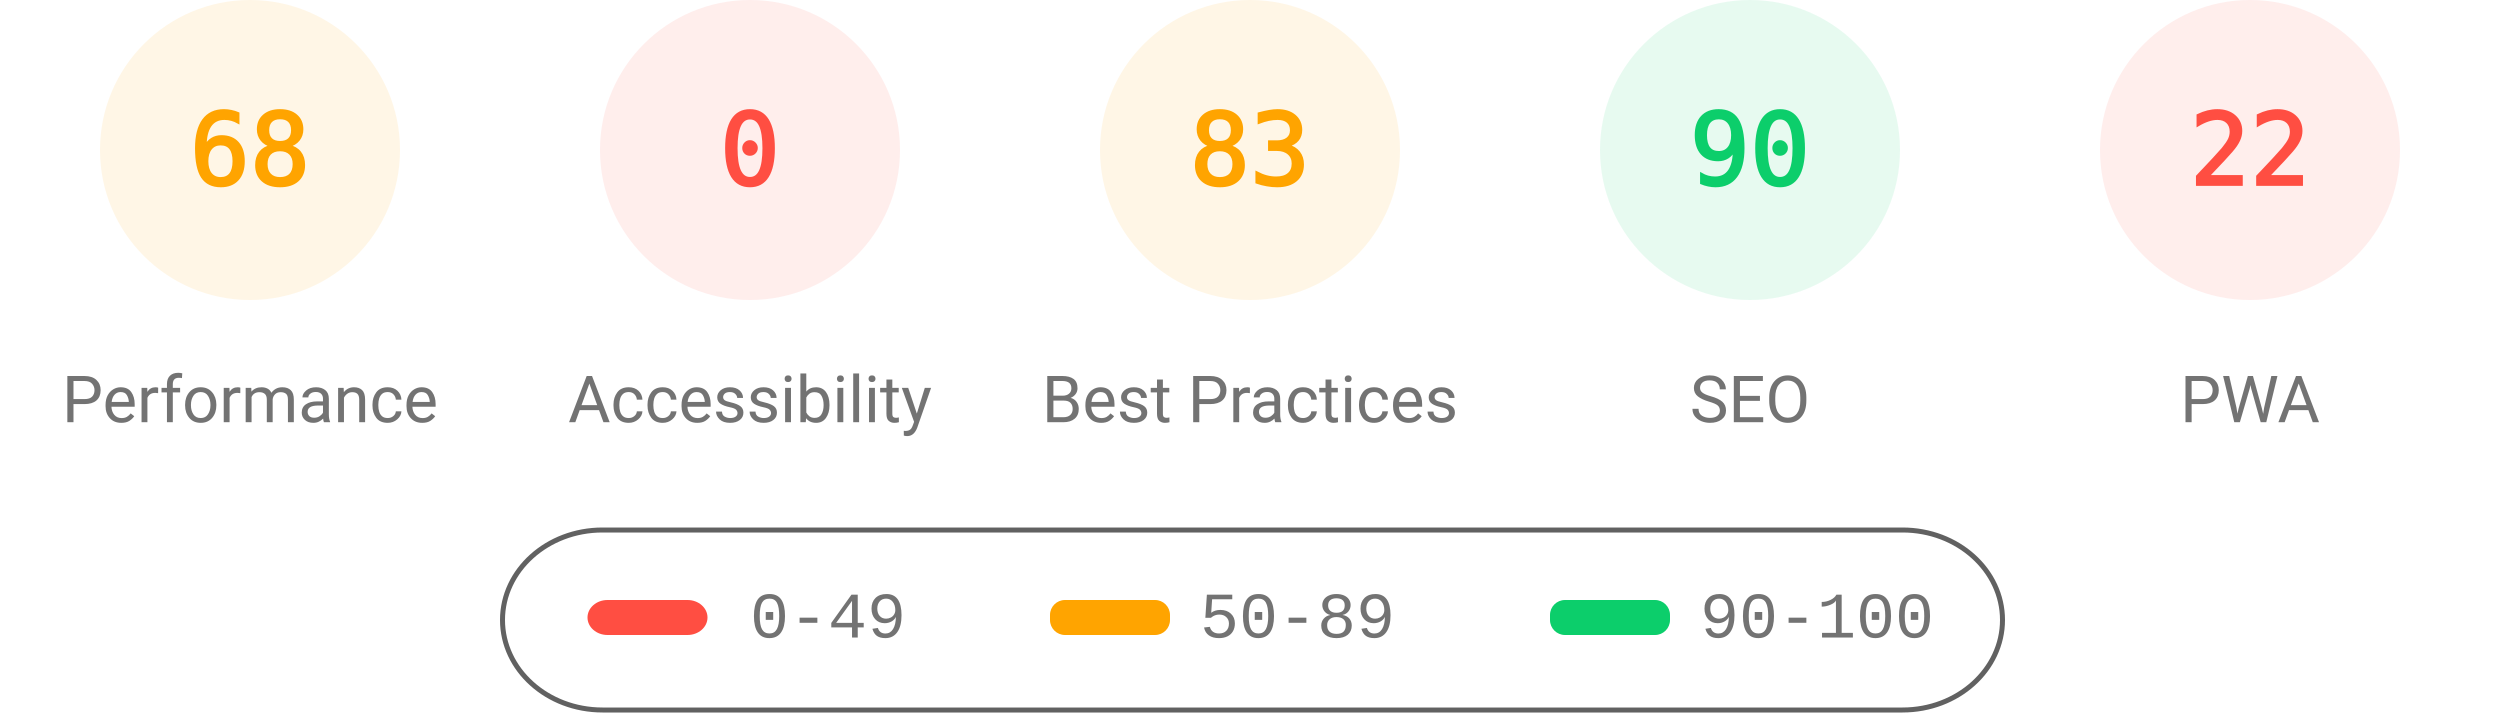
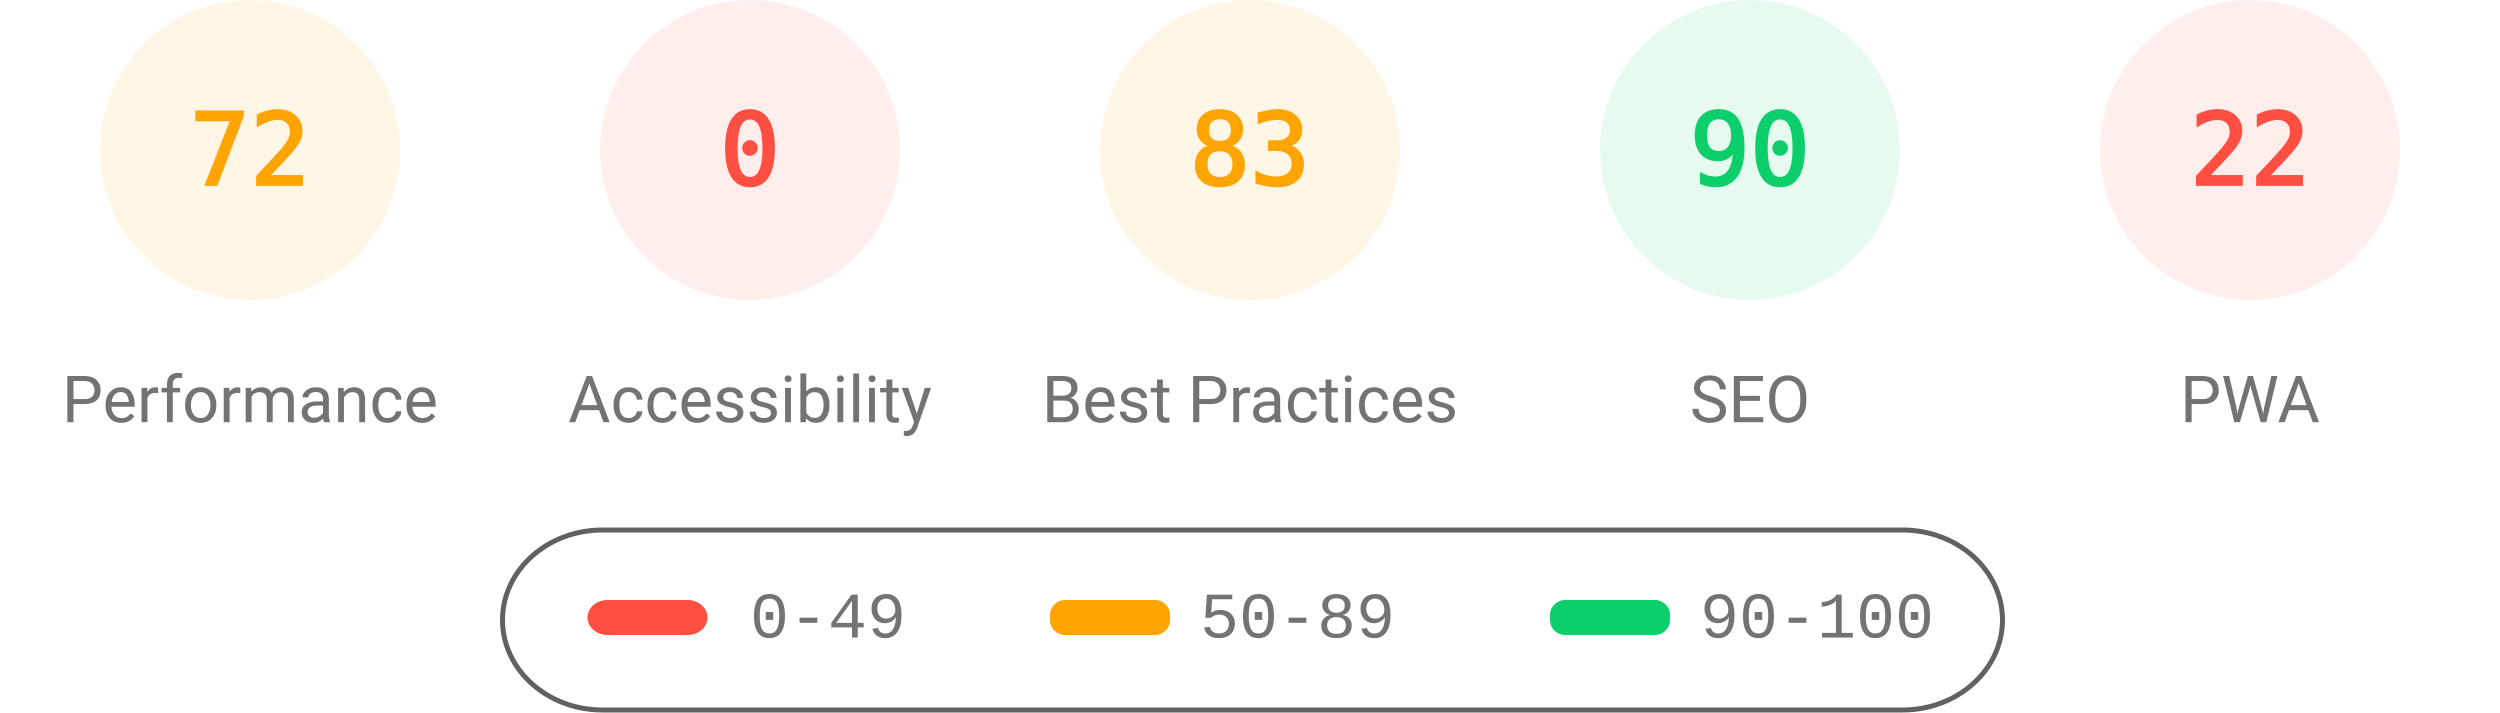
<svg xmlns="http://www.w3.org/2000/svg" fill="none" width="1000" height="285">
  <style>.gauge-base{opacity:.1}.gauge-arc{fill:none;animation-delay:250ms;stroke-linecap:round;transform:rotate(-90deg);transform-origin:100px 60px;animation:load-gauge 1s ease forwards}.guage-text{font-size:40px;font-family:monospace;text-align:center}.guage-red{color:#ff4e42;fill:#ff4e42;stroke:#ff4e42}.guage-orange{color:#ffa400;fill:#ffa400;stroke:#ffa400}.guage-green{color:#0cce6b;fill:#0cce6b;stroke:#0cce6b}.guage-undefined{color:#5c5c5c;fill:#5c5c5c;stroke:#5c5c5c}.guage-title{color:#737373;fill:#737373;stroke:none;font-size:26px;line-height:26px;font-family:Roboto,Halvetica,Arial,sans-serif}@keyframes load-gauge{from{stroke-dasharray:0 352.858}}</style>
  <svg class="guage-div guage-perf guage-orange" viewBox="0 0 200 200" width="200" height="200">
    <circle class="gauge-base" r="56" cx="100" cy="60" stroke-width="8" />
-     <circle class="gauge-arc guage-arc-1" r="56" cx="100" cy="60" stroke-width="8" style="stroke-dasharray:239.263,351.858" />
-     <text class="guage-text" x="100" y="60" alignment-baseline="central" dominant-baseline="central" text-anchor="middle">68</text>
+     <circle class="gauge-arc guage-arc-1" r="56" cx="100" cy="60" stroke-width="8" style="stroke-dasharray:253.338,351.858" />
+     <text class="guage-text" x="100" y="60" alignment-baseline="central" dominant-baseline="central" text-anchor="middle">72</text>
    <text class="guage-title" x="100" y="160" alignment-baseline="central" dominant-baseline="central" text-anchor="middle">Performance</text>
  </svg>
  <svg class="guage-div guage-acc guage-red" viewBox="0 0 200 200" width="200" height="200" x="200">
    <circle class="gauge-base" r="56" cx="100" cy="60" stroke-width="8" />
    <circle class="gauge-arc guage-arc-2" r="56" cx="100" cy="60" stroke-width="8" style="stroke-dasharray:0,351.858" />
    <text class="guage-text" x="100" y="60" alignment-baseline="central" dominant-baseline="central" text-anchor="middle">0</text>
    <text class="guage-title" x="100" y="160" alignment-baseline="central" dominant-baseline="central" text-anchor="middle">Accessibility</text>
  </svg>
  <svg class="guage-div guage-best guage-orange" viewBox="0 0 200 200" width="200" height="200" x="400">
    <circle class="gauge-base" r="56" cx="100" cy="60" stroke-width="8" />
    <circle class="gauge-arc guage-arc-3" r="56" cx="100" cy="60" stroke-width="8" style="stroke-dasharray:292.042,351.858" />
    <text class="guage-text" x="100" y="60" alignment-baseline="central" dominant-baseline="central" text-anchor="middle">83</text>
    <text class="guage-title" x="100" y="160" alignment-baseline="central" dominant-baseline="central" text-anchor="middle">Best Practices</text>
  </svg>
  <svg class="guage-div guage-seo guage-green" viewBox="0 0 200 200" width="200" height="200" x="600">
    <circle class="gauge-base" r="56" cx="100" cy="60" stroke-width="8" />
    <circle class="gauge-arc guage-arc-4" r="56" cx="100" cy="60" stroke-width="8" style="stroke-dasharray:316.672,351.858" />
    <text class="guage-text" x="100" y="60" alignment-baseline="central" dominant-baseline="central" text-anchor="middle">90</text>
    <text class="guage-title" x="100" y="160" alignment-baseline="central" dominant-baseline="central" text-anchor="middle">SEO</text>
  </svg>
  <svg class="guage-div guage-pwa guage-red" viewBox="0 0 200 200" width="200" height="200" x="800">
    <circle class="gauge-base" r="56" cx="100" cy="60" stroke-width="8" />
    <circle class="gauge-arc guage-arc-4" r="56" cx="100" cy="60" stroke-width="8" style="stroke-dasharray:77.409,351.858" />
    <text class="guage-text" x="100" y="60" alignment-baseline="central" dominant-baseline="central" text-anchor="middle">22</text>
    <text class="guage-title" x="100" y="160" alignment-baseline="central" dominant-baseline="central" text-anchor="middle">PWA</text>
  </svg>
  <svg width="604" height="76" x="200" y="210">
    <path fill="none" id="canvas_background" d="M-1-1h604v80H-1z" />
    <rect fill-opacity="0" stroke="#616161" stroke-width="2" rx="40" id="svg_2" height="72" width="600" y="2" x="1" fill="#000" />
    <rect stroke="#000" rx="8" id="svg_3" height="14" width="48" y="30" x="35" stroke-opacity="null" stroke-width="0" fill="#ff4e42" />
    <rect stroke="#000" rx="6" id="svg_4" height="14" width="48" y="30" x="220" stroke-opacity="null" stroke-width="0" fill="#ffa400" />
    <rect stroke="#000" rx="6" id="svg_5" height="14" width="48" y="30" x="420" stroke-opacity="null" stroke-width="0" fill="#0cce6b" />
    <text xml:space="preserve" text-anchor="start" font-family="'Courier New', Courier, monospace" font-size="26" id="svg_6" y="45" x="100" stroke-opacity="null" stroke-width="0" stroke="#000" fill="#737373">0-49</text>
    <text xml:space="preserve" text-anchor="start" font-family="'Courier New', Courier, monospace" font-size="26" id="svg_7" y="45" x="280" stroke-opacity="null" stroke-width="0" stroke="#000" fill="#737373">50-89</text>
    <text xml:space="preserve" text-anchor="start" font-family="'Courier New', Courier, monospace" font-size="26" id="svg_8" y="45" x="480" stroke-opacity="null" stroke-width="0" stroke="#000" fill="#737373">90-100</text>
  </svg>
</svg>
